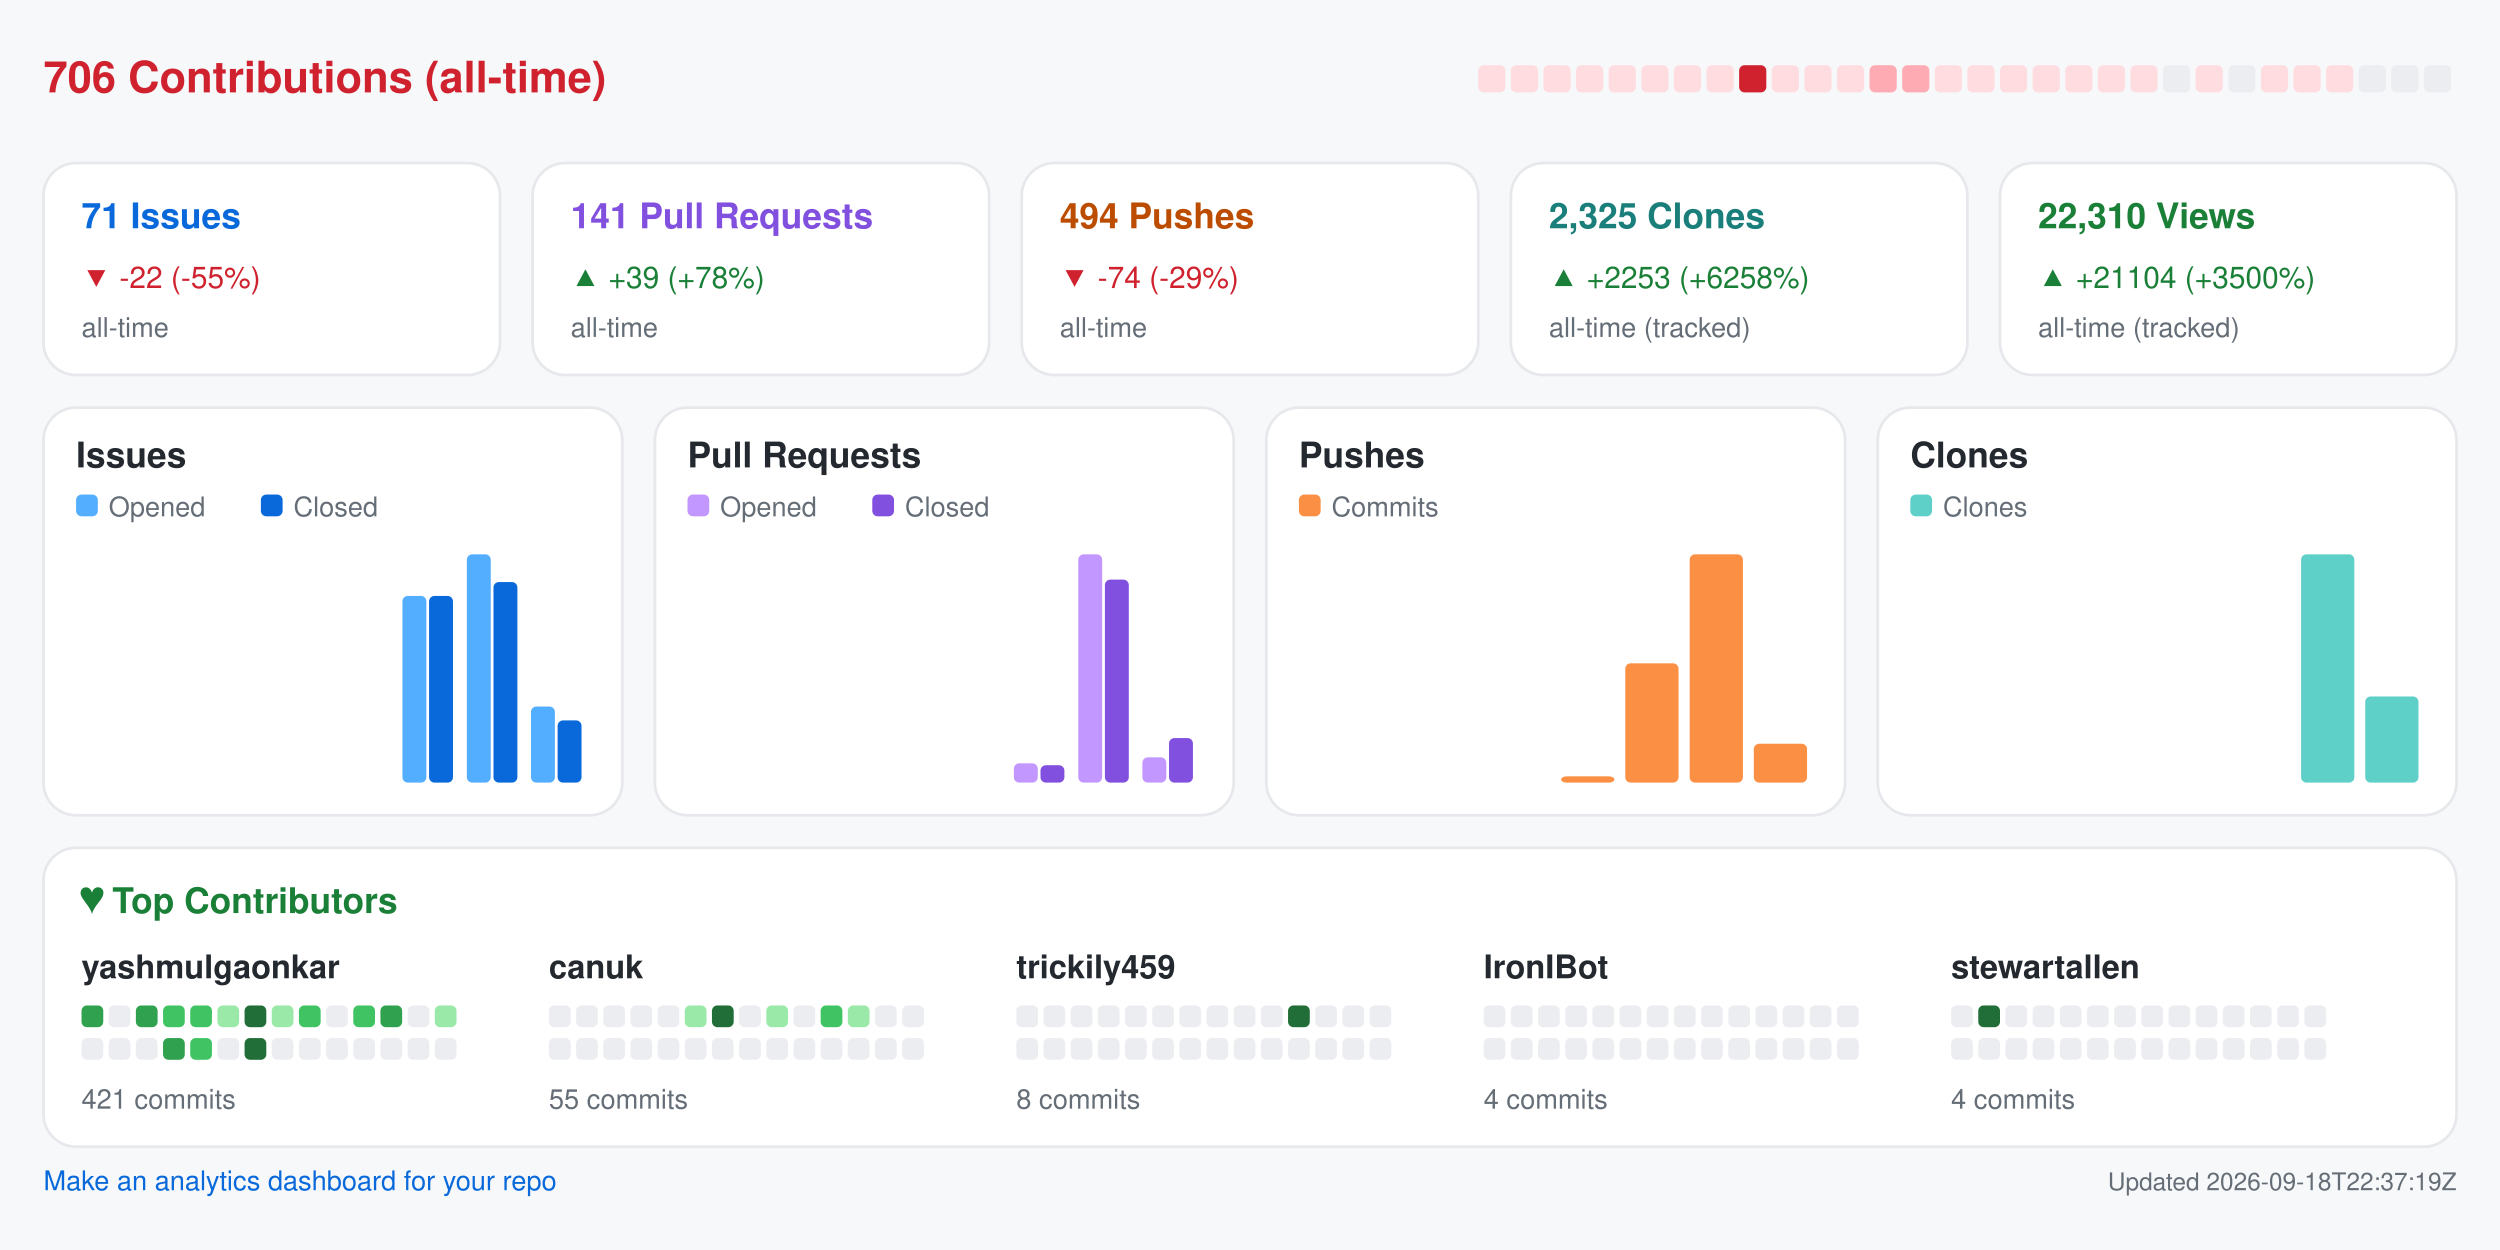
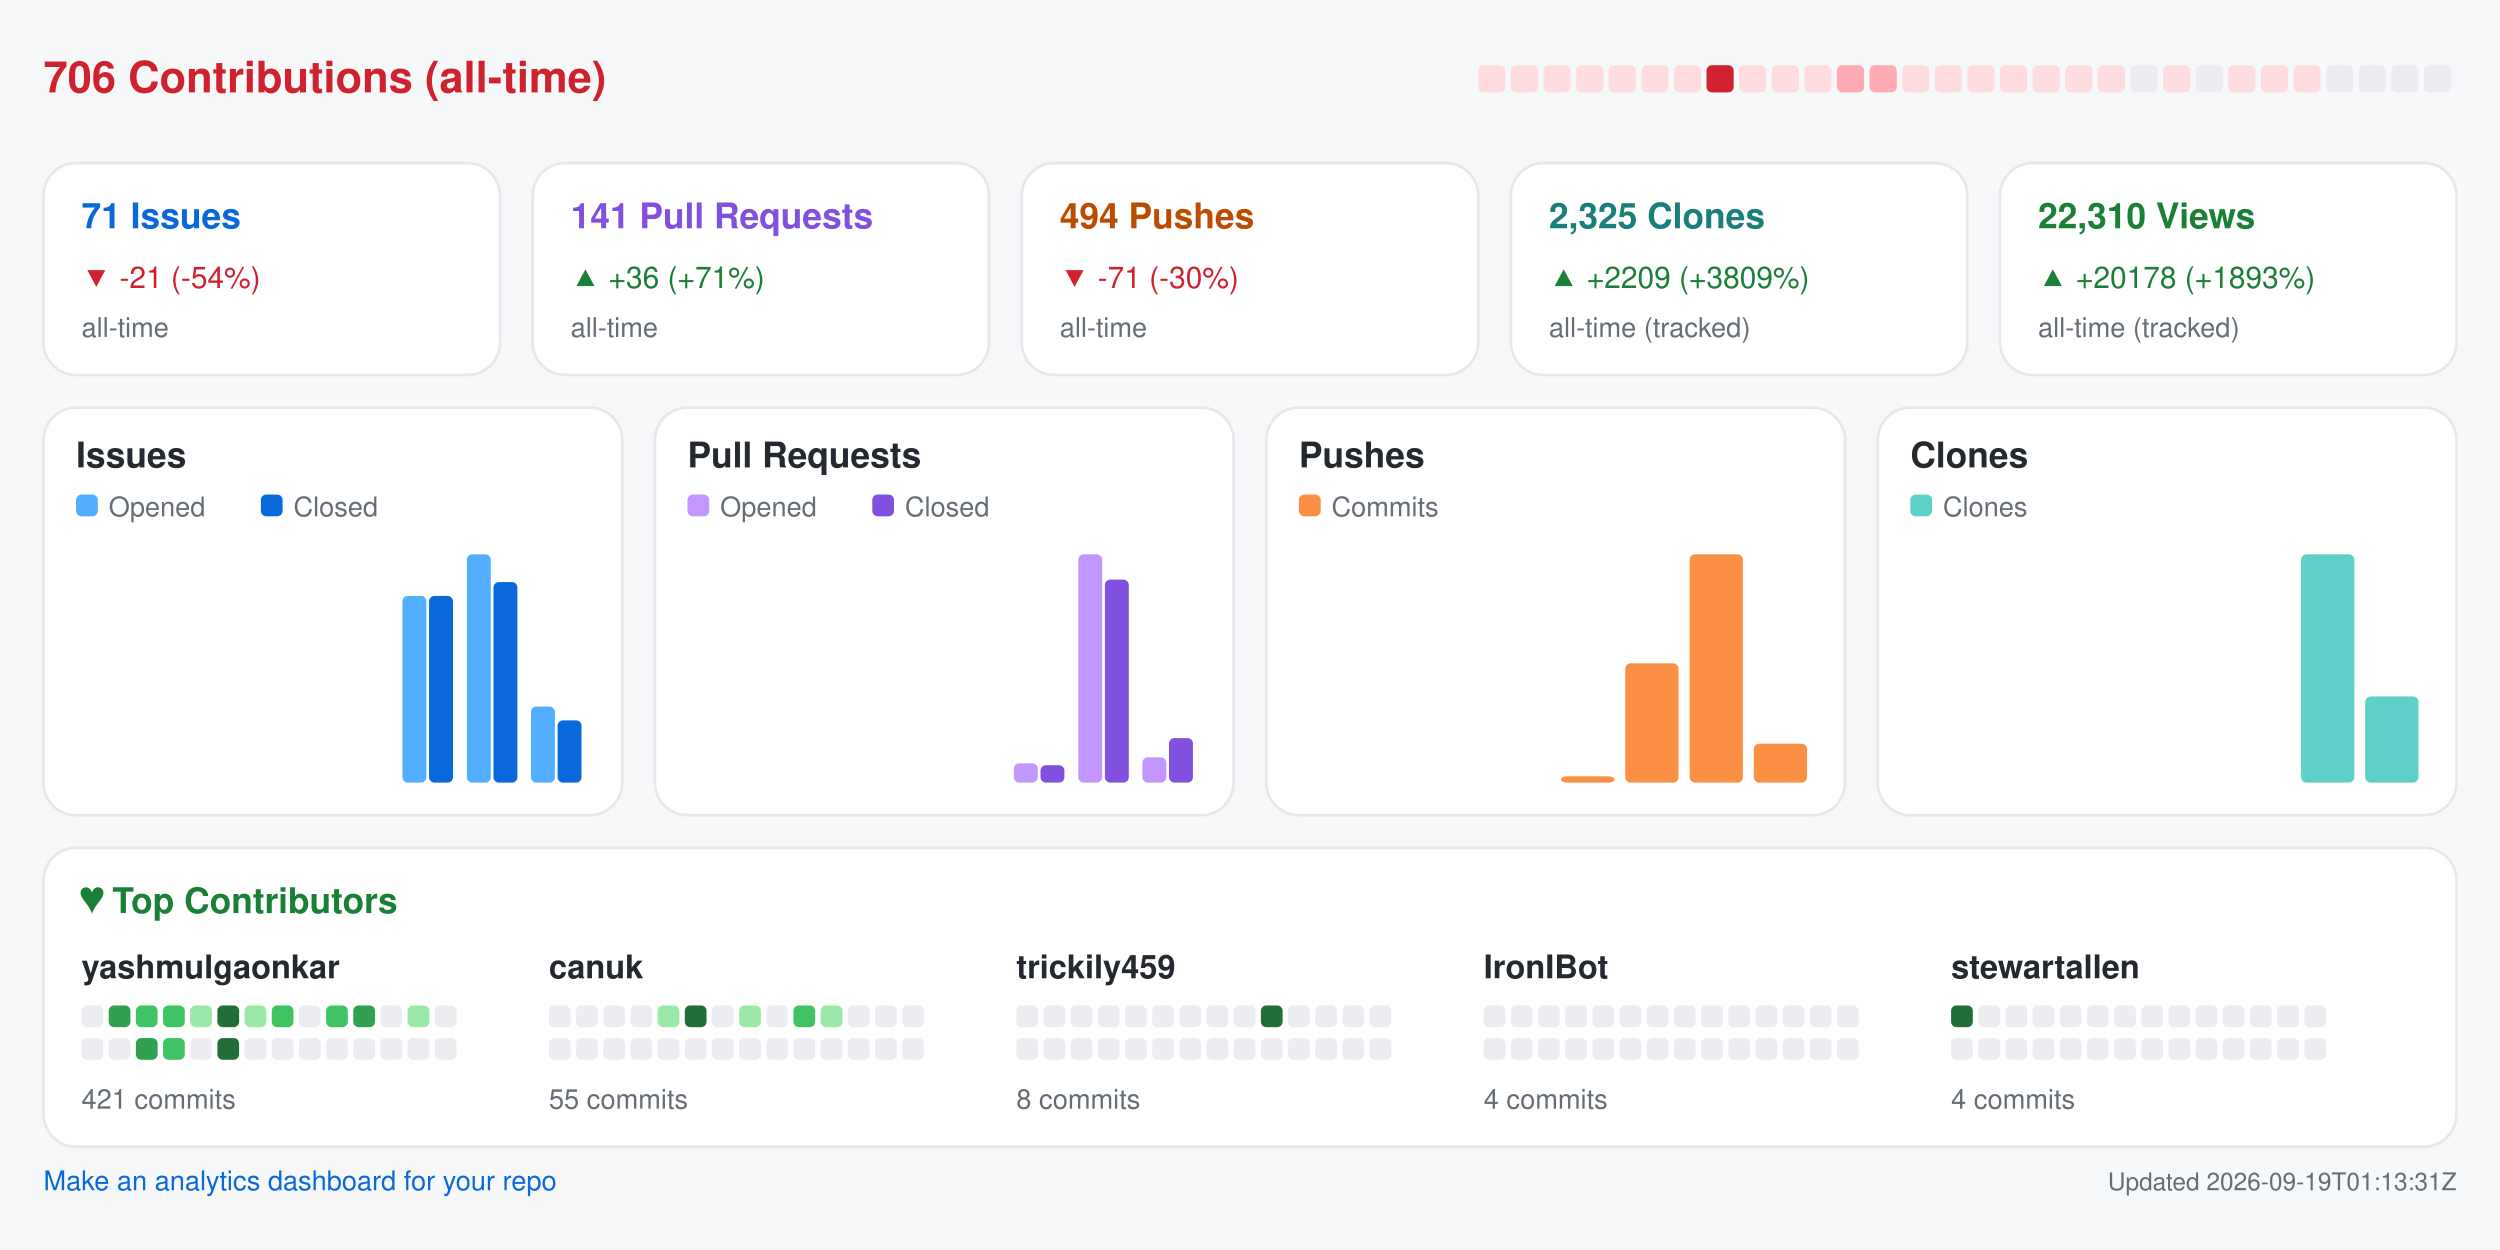
<svg xmlns="http://www.w3.org/2000/svg" width="920" height="460" viewBox="0 0 920 460" role="img" aria-label="Repository analytics for yashmulgaonkar/FlightScnr_Pi">
  <rect x="0.0" y="0.0" width="920.0" height="460.0" rx="0" fill="#f6f8fa" />
  <text x="16.0" y="34.0" fill="#cf222e" font-size="16" font-family="-apple-system,BlinkMacSystemFont,Segoe UI,Helvetica,Arial,sans-serif" font-weight="600" text-anchor="start">706 Contributions (all-time)</text>
  <rect x="544.0" y="24.0" width="10.0" height="10.0" rx="2" fill="#ffdce0" />
  <rect x="556.0" y="24.0" width="10.0" height="10.0" rx="2" fill="#ffdce0" />
  <rect x="568.0" y="24.0" width="10.0" height="10.0" rx="2" fill="#ffdce0" />
  <rect x="580.0" y="24.0" width="10.0" height="10.0" rx="2" fill="#ffdce0" />
  <rect x="592.0" y="24.0" width="10.0" height="10.0" rx="2" fill="#ffdce0" />
  <rect x="604.0" y="24.0" width="10.0" height="10.0" rx="2" fill="#ffdce0" />
  <rect x="616.0" y="24.0" width="10.0" height="10.0" rx="2" fill="#ffdce0" />
-   <rect x="628.0" y="24.0" width="10.0" height="10.0" rx="2" fill="#ffdce0" />
-   <rect x="640.0" y="24.0" width="10.0" height="10.0" rx="2" fill="#cf222e" />
+   <rect x="628.0" y="24.0" width="10.0" height="10.0" rx="2" fill="#cf222e" />
+   <rect x="640.0" y="24.0" width="10.0" height="10.0" rx="2" fill="#ffdce0" />
  <rect x="652.0" y="24.0" width="10.0" height="10.0" rx="2" fill="#ffdce0" />
  <rect x="664.0" y="24.0" width="10.0" height="10.0" rx="2" fill="#ffdce0" />
-   <rect x="676.0" y="24.0" width="10.0" height="10.0" rx="2" fill="#ffdce0" />
+   <rect x="676.0" y="24.0" width="10.0" height="10.0" rx="2" fill="#ffabb3" />
  <rect x="688.0" y="24.0" width="10.0" height="10.0" rx="2" fill="#ffabb3" />
-   <rect x="700.0" y="24.0" width="10.0" height="10.0" rx="2" fill="#ffabb3" />
+   <rect x="700.0" y="24.0" width="10.0" height="10.0" rx="2" fill="#ffdce0" />
  <rect x="712.0" y="24.0" width="10.0" height="10.0" rx="2" fill="#ffdce0" />
  <rect x="724.0" y="24.0" width="10.0" height="10.0" rx="2" fill="#ffdce0" />
  <rect x="736.0" y="24.0" width="10.0" height="10.0" rx="2" fill="#ffdce0" />
  <rect x="748.0" y="24.0" width="10.0" height="10.0" rx="2" fill="#ffdce0" />
  <rect x="760.0" y="24.0" width="10.0" height="10.0" rx="2" fill="#ffdce0" />
  <rect x="772.0" y="24.0" width="10.0" height="10.0" rx="2" fill="#ffdce0" />
-   <rect x="784.0" y="24.0" width="10.0" height="10.0" rx="2" fill="#ffdce0" />
-   <rect x="796.0" y="24.0" width="10.0" height="10.0" rx="2" fill="#ebedf0" />
-   <rect x="808.0" y="24.0" width="10.0" height="10.0" rx="2" fill="#ffdce0" />
-   <rect x="820.0" y="24.0" width="10.0" height="10.0" rx="2" fill="#ebedf0" />
+   <rect x="784.0" y="24.0" width="10.0" height="10.0" rx="2" fill="#ebedf0" />
+   <rect x="796.0" y="24.0" width="10.0" height="10.0" rx="2" fill="#ffdce0" />
+   <rect x="808.0" y="24.0" width="10.0" height="10.0" rx="2" fill="#ebedf0" />
+   <rect x="820.0" y="24.0" width="10.0" height="10.0" rx="2" fill="#ffdce0" />
  <rect x="832.0" y="24.0" width="10.0" height="10.0" rx="2" fill="#ffdce0" />
  <rect x="844.0" y="24.0" width="10.0" height="10.0" rx="2" fill="#ffdce0" />
-   <rect x="856.0" y="24.0" width="10.0" height="10.0" rx="2" fill="#ffdce0" />
+   <rect x="856.0" y="24.0" width="10.0" height="10.0" rx="2" fill="#ebedf0" />
  <rect x="868.0" y="24.0" width="10.0" height="10.0" rx="2" fill="#ebedf0" />
  <rect x="880.0" y="24.0" width="10.0" height="10.0" rx="2" fill="#ebedf0" />
  <rect x="892.0" y="24.0" width="10.0" height="10.0" rx="2" fill="#ebedf0" />
  <rect x="16.0" y="60.0" width="168.0" height="78.0" rx="12" fill="#ffffff" stroke="#e6e8eb" />
  <text x="30.0" y="84.0" fill="#0969da" font-size="13" font-family="-apple-system,BlinkMacSystemFont,Segoe UI,Helvetica,Arial,sans-serif" font-weight="600" text-anchor="start">71 Issues</text>
-   <text x="30.0" y="106.0" fill="#cf222e" font-size="11" font-family="-apple-system,BlinkMacSystemFont,Segoe UI,Helvetica,Arial,sans-serif" font-weight="400" text-anchor="start">▼ -22 (-55%)</text>
+   <text x="30.0" y="106.0" fill="#cf222e" font-size="11" font-family="-apple-system,BlinkMacSystemFont,Segoe UI,Helvetica,Arial,sans-serif" font-weight="400" text-anchor="start">▼ -21 (-54%)</text>
  <text x="30.0" y="124.0" fill="#656d76" font-size="10" font-family="-apple-system,BlinkMacSystemFont,Segoe UI,Helvetica,Arial,sans-serif" font-weight="400" text-anchor="start">all-time</text>
  <rect x="196.0" y="60.0" width="168.0" height="78.0" rx="12" fill="#ffffff" stroke="#e6e8eb" />
  <text x="210.0" y="84.0" fill="#8250df" font-size="13" font-family="-apple-system,BlinkMacSystemFont,Segoe UI,Helvetica,Arial,sans-serif" font-weight="600" text-anchor="start">141 Pull Requests</text>
-   <text x="210.0" y="106.0" fill="#1a7f37" font-size="11" font-family="-apple-system,BlinkMacSystemFont,Segoe UI,Helvetica,Arial,sans-serif" font-weight="400" text-anchor="start">▲ +39 (+78%)</text>
+   <text x="210.0" y="106.0" fill="#1a7f37" font-size="11" font-family="-apple-system,BlinkMacSystemFont,Segoe UI,Helvetica,Arial,sans-serif" font-weight="400" text-anchor="start">▲ +36 (+71%)</text>
  <text x="210.0" y="124.0" fill="#656d76" font-size="10" font-family="-apple-system,BlinkMacSystemFont,Segoe UI,Helvetica,Arial,sans-serif" font-weight="400" text-anchor="start">all-time</text>
  <rect x="376.0" y="60.0" width="168.0" height="78.0" rx="12" fill="#ffffff" stroke="#e6e8eb" />
  <text x="390.0" y="84.0" fill="#bc4c00" font-size="13" font-family="-apple-system,BlinkMacSystemFont,Segoe UI,Helvetica,Arial,sans-serif" font-weight="600" text-anchor="start">494 Pushes</text>
-   <text x="390.0" y="106.0" fill="#cf222e" font-size="11" font-family="-apple-system,BlinkMacSystemFont,Segoe UI,Helvetica,Arial,sans-serif" font-weight="400" text-anchor="start">▼ -74 (-29%)</text>
+   <text x="390.0" y="106.0" fill="#cf222e" font-size="11" font-family="-apple-system,BlinkMacSystemFont,Segoe UI,Helvetica,Arial,sans-serif" font-weight="400" text-anchor="start">▼ -71 (-30%)</text>
  <text x="390.0" y="124.0" fill="#656d76" font-size="10" font-family="-apple-system,BlinkMacSystemFont,Segoe UI,Helvetica,Arial,sans-serif" font-weight="400" text-anchor="start">all-time</text>
  <rect x="556.0" y="60.0" width="168.0" height="78.0" rx="12" fill="#ffffff" stroke="#e6e8eb" />
  <text x="570.0" y="84.0" fill="#1a7f7a" font-size="13" font-family="-apple-system,BlinkMacSystemFont,Segoe UI,Helvetica,Arial,sans-serif" font-weight="600" text-anchor="start">2,325 Clones</text>
-   <text x="570.0" y="106.0" fill="#1a7f37" font-size="11" font-family="-apple-system,BlinkMacSystemFont,Segoe UI,Helvetica,Arial,sans-serif" font-weight="400" text-anchor="start">▲ +2253 (+6258%)</text>
+   <text x="570.0" y="106.0" fill="#1a7f37" font-size="11" font-family="-apple-system,BlinkMacSystemFont,Segoe UI,Helvetica,Arial,sans-serif" font-weight="400" text-anchor="start">▲ +2209 (+3809%)</text>
  <text x="570.0" y="124.0" fill="#656d76" font-size="10" font-family="-apple-system,BlinkMacSystemFont,Segoe UI,Helvetica,Arial,sans-serif" font-weight="400" text-anchor="start">all-time (tracked)</text>
  <rect x="736.0" y="60.0" width="168.0" height="78.0" rx="12" fill="#ffffff" stroke="#e6e8eb" />
  <text x="750.0" y="84.0" fill="#1a7f37" font-size="13" font-family="-apple-system,BlinkMacSystemFont,Segoe UI,Helvetica,Arial,sans-serif" font-weight="600" text-anchor="start">22,310 Views</text>
-   <text x="750.0" y="106.0" fill="#1a7f37" font-size="11" font-family="-apple-system,BlinkMacSystemFont,Segoe UI,Helvetica,Arial,sans-serif" font-weight="400" text-anchor="start">▲ +21104 (+3500%)</text>
+   <text x="750.0" y="106.0" fill="#1a7f37" font-size="11" font-family="-apple-system,BlinkMacSystemFont,Segoe UI,Helvetica,Arial,sans-serif" font-weight="400" text-anchor="start">▲ +20178 (+1893%)</text>
  <text x="750.0" y="124.0" fill="#656d76" font-size="10" font-family="-apple-system,BlinkMacSystemFont,Segoe UI,Helvetica,Arial,sans-serif" font-weight="400" text-anchor="start">all-time (tracked)</text>
  <rect x="16.0" y="150.0" width="213.0" height="150.0" rx="12" fill="#ffffff" stroke="#e6e8eb" />
  <text x="28.0" y="172.0" fill="#24292f" font-size="13" font-family="-apple-system,BlinkMacSystemFont,Segoe UI,Helvetica,Arial,sans-serif" font-weight="600" text-anchor="start">Issues</text>
  <rect x="28.0" y="182.0" width="8.0" height="8.0" rx="2" fill="#54aeff" />
  <text x="40.0" y="190.0" fill="#656d76" font-size="10" font-family="-apple-system,BlinkMacSystemFont,Segoe UI,Helvetica,Arial,sans-serif" font-weight="400" text-anchor="start">Opened</text>
  <rect x="96.0" y="182.0" width="8.0" height="8.0" rx="2" fill="#0969da" />
  <text x="108.0" y="190.0" fill="#656d76" font-size="10" font-family="-apple-system,BlinkMacSystemFont,Segoe UI,Helvetica,Arial,sans-serif" font-weight="400" text-anchor="start">Closed</text>
  <rect x="30.0" y="288.0" width="8.8" height="0.0" rx="2" fill="#54aeff" />
  <rect x="39.8" y="288.0" width="8.8" height="0.0" rx="2" fill="#0969da" />
  <rect x="53.6" y="288.0" width="8.8" height="0.0" rx="2" fill="#54aeff" />
  <rect x="63.4" y="288.0" width="8.8" height="0.0" rx="2" fill="#0969da" />
  <rect x="77.2" y="288.0" width="8.8" height="0.0" rx="2" fill="#54aeff" />
  <rect x="87.1" y="288.0" width="8.8" height="0.0" rx="2" fill="#0969da" />
  <rect x="100.9" y="288.0" width="8.8" height="0.0" rx="2" fill="#54aeff" />
  <rect x="110.7" y="288.0" width="8.8" height="0.0" rx="2" fill="#0969da" />
  <rect x="124.5" y="288.0" width="8.8" height="0.0" rx="2" fill="#54aeff" />
  <rect x="134.3" y="288.0" width="8.8" height="0.0" rx="2" fill="#0969da" />
  <rect x="148.1" y="219.3" width="8.8" height="68.7" rx="2" fill="#54aeff" />
  <rect x="157.9" y="219.3" width="8.8" height="68.7" rx="2" fill="#0969da" />
  <rect x="171.8" y="204.0" width="8.8" height="84.0" rx="2" fill="#54aeff" />
  <rect x="181.6" y="214.2" width="8.8" height="73.8" rx="2" fill="#0969da" />
  <rect x="195.4" y="260.0" width="8.8" height="28.0" rx="2" fill="#54aeff" />
  <rect x="205.2" y="265.1" width="8.8" height="22.9" rx="2" fill="#0969da" />
  <rect x="241.0" y="150.0" width="213.0" height="150.0" rx="12" fill="#ffffff" stroke="#e6e8eb" />
  <text x="253.0" y="172.0" fill="#24292f" font-size="13" font-family="-apple-system,BlinkMacSystemFont,Segoe UI,Helvetica,Arial,sans-serif" font-weight="600" text-anchor="start">Pull Requests</text>
  <rect x="253.0" y="182.0" width="8.0" height="8.0" rx="2" fill="#c297ff" />
  <text x="265.0" y="190.0" fill="#656d76" font-size="10" font-family="-apple-system,BlinkMacSystemFont,Segoe UI,Helvetica,Arial,sans-serif" font-weight="400" text-anchor="start">Opened</text>
  <rect x="321.0" y="182.0" width="8.0" height="8.0" rx="2" fill="#8250df" />
  <text x="333.0" y="190.0" fill="#656d76" font-size="10" font-family="-apple-system,BlinkMacSystemFont,Segoe UI,Helvetica,Arial,sans-serif" font-weight="400" text-anchor="start">Closed</text>
  <rect x="255.0" y="288.0" width="8.8" height="0.0" rx="2" fill="#c297ff" />
  <rect x="264.8" y="288.0" width="8.8" height="0.0" rx="2" fill="#8250df" />
  <rect x="278.6" y="288.0" width="8.8" height="0.0" rx="2" fill="#c297ff" />
  <rect x="288.4" y="288.0" width="8.8" height="0.0" rx="2" fill="#8250df" />
  <rect x="302.2" y="288.0" width="8.8" height="0.0" rx="2" fill="#c297ff" />
  <rect x="312.1" y="288.0" width="8.8" height="0.0" rx="2" fill="#8250df" />
  <rect x="325.9" y="288.0" width="8.8" height="0.0" rx="2" fill="#c297ff" />
  <rect x="335.7" y="288.0" width="8.8" height="0.0" rx="2" fill="#8250df" />
  <rect x="349.5" y="288.0" width="8.8" height="0.0" rx="2" fill="#c297ff" />
  <rect x="359.3" y="288.0" width="8.8" height="0.0" rx="2" fill="#8250df" />
  <rect x="373.1" y="280.9" width="8.8" height="7.1" rx="2" fill="#c297ff" />
  <rect x="382.9" y="281.6" width="8.8" height="6.4" rx="2" fill="#8250df" />
  <rect x="396.8" y="204.0" width="8.8" height="84.0" rx="2" fill="#c297ff" />
  <rect x="406.6" y="213.3" width="8.8" height="74.7" rx="2" fill="#8250df" />
  <rect x="420.4" y="278.7" width="8.8" height="9.3" rx="2" fill="#c297ff" />
  <rect x="430.2" y="271.6" width="8.8" height="16.4" rx="2" fill="#8250df" />
  <rect x="466.0" y="150.0" width="213.0" height="150.0" rx="12" fill="#ffffff" stroke="#e6e8eb" />
  <text x="478.0" y="172.0" fill="#24292f" font-size="13" font-family="-apple-system,BlinkMacSystemFont,Segoe UI,Helvetica,Arial,sans-serif" font-weight="600" text-anchor="start">Pushes</text>
  <rect x="478.0" y="182.0" width="8.0" height="8.0" rx="2" fill="#fb8f44" />
  <text x="490.0" y="190.0" fill="#656d76" font-size="10" font-family="-apple-system,BlinkMacSystemFont,Segoe UI,Helvetica,Arial,sans-serif" font-weight="400" text-anchor="start">Commits</text>
  <rect x="480.0" y="288.0" width="19.6" height="0.0" rx="2" fill="#fb8f44" />
  <rect x="503.6" y="288.0" width="19.6" height="0.0" rx="2" fill="#fb8f44" />
  <rect x="527.2" y="288.0" width="19.6" height="0.0" rx="2" fill="#fb8f44" />
  <rect x="550.9" y="288.0" width="19.6" height="0.0" rx="2" fill="#fb8f44" />
  <rect x="574.5" y="285.7" width="19.6" height="2.3" rx="2" fill="#fb8f44" />
  <rect x="598.1" y="244.1" width="19.6" height="43.9" rx="2" fill="#fb8f44" />
  <rect x="621.8" y="204.0" width="19.6" height="84.0" rx="2" fill="#fb8f44" />
  <rect x="645.4" y="273.7" width="19.6" height="14.3" rx="2" fill="#fb8f44" />
  <rect x="691.0" y="150.0" width="213.0" height="150.0" rx="12" fill="#ffffff" stroke="#e6e8eb" />
  <text x="703.0" y="172.0" fill="#24292f" font-size="13" font-family="-apple-system,BlinkMacSystemFont,Segoe UI,Helvetica,Arial,sans-serif" font-weight="600" text-anchor="start">Clones</text>
  <rect x="703.0" y="182.0" width="8.0" height="8.0" rx="2" fill="#5fd0c8" />
  <text x="715.0" y="190.0" fill="#656d76" font-size="10" font-family="-apple-system,BlinkMacSystemFont,Segoe UI,Helvetica,Arial,sans-serif" font-weight="400" text-anchor="start">Clones</text>
  <rect x="705.0" y="288.0" width="19.6" height="0.0" rx="2" fill="#5fd0c8" />
  <rect x="728.6" y="288.0" width="19.6" height="0.0" rx="2" fill="#5fd0c8" />
  <rect x="752.2" y="288.0" width="19.6" height="0.0" rx="2" fill="#5fd0c8" />
  <rect x="775.9" y="288.0" width="19.6" height="0.0" rx="2" fill="#5fd0c8" />
  <rect x="799.5" y="288.0" width="19.6" height="0.0" rx="2" fill="#5fd0c8" />
  <rect x="823.1" y="288.0" width="19.6" height="0.0" rx="2" fill="#5fd0c8" />
  <rect x="846.8" y="204.0" width="19.6" height="84.0" rx="2" fill="#5fd0c8" />
  <rect x="870.4" y="256.3" width="19.6" height="31.7" rx="2" fill="#5fd0c8" />
  <rect x="16.0" y="312.0" width="888.0" height="110.0" rx="12" fill="#ffffff" stroke="#e6e8eb" />
  <text x="30.0" y="336.0" fill="#1a7f37" font-size="13" font-family="-apple-system,BlinkMacSystemFont,Segoe UI,Helvetica,Arial,sans-serif" font-weight="600" text-anchor="start">♥  Top Contributors</text>
  <text x="30.0" y="360.0" fill="#24292f" font-size="12" font-family="-apple-system,BlinkMacSystemFont,Segoe UI,Helvetica,Arial,sans-serif" font-weight="600" text-anchor="start">yashmulgaonkar</text>
-   <rect x="30.0" y="370.0" width="8.0" height="8.0" rx="2" fill="#30a14e" />
-   <rect x="40.0" y="370.0" width="8.0" height="8.0" rx="2" fill="#ebedf0" />
-   <rect x="50.0" y="370.0" width="8.0" height="8.0" rx="2" fill="#30a14e" />
+   <rect x="30.0" y="370.0" width="8.0" height="8.0" rx="2" fill="#ebedf0" />
+   <rect x="40.0" y="370.0" width="8.0" height="8.0" rx="2" fill="#30a14e" />
+   <rect x="50.0" y="370.0" width="8.0" height="8.0" rx="2" fill="#40c463" />
  <rect x="60.0" y="370.0" width="8.0" height="8.0" rx="2" fill="#40c463" />
-   <rect x="70.0" y="370.0" width="8.0" height="8.0" rx="2" fill="#40c463" />
-   <rect x="80.0" y="370.0" width="8.0" height="8.0" rx="2" fill="#9be9a8" />
-   <rect x="90.0" y="370.0" width="8.0" height="8.0" rx="2" fill="#216e39" />
-   <rect x="100.0" y="370.0" width="8.0" height="8.0" rx="2" fill="#9be9a8" />
-   <rect x="110.0" y="370.0" width="8.0" height="8.0" rx="2" fill="#40c463" />
-   <rect x="120.0" y="370.0" width="8.0" height="8.0" rx="2" fill="#ebedf0" />
-   <rect x="130.0" y="370.0" width="8.0" height="8.0" rx="2" fill="#40c463" />
-   <rect x="140.0" y="370.0" width="8.0" height="8.0" rx="2" fill="#30a14e" />
-   <rect x="150.0" y="370.0" width="8.0" height="8.0" rx="2" fill="#ebedf0" />
-   <rect x="160.0" y="370.0" width="8.0" height="8.0" rx="2" fill="#9be9a8" />
+   <rect x="70.0" y="370.0" width="8.0" height="8.0" rx="2" fill="#9be9a8" />
+   <rect x="80.0" y="370.0" width="8.0" height="8.0" rx="2" fill="#216e39" />
+   <rect x="90.0" y="370.0" width="8.0" height="8.0" rx="2" fill="#9be9a8" />
+   <rect x="100.0" y="370.0" width="8.0" height="8.0" rx="2" fill="#40c463" />
+   <rect x="110.0" y="370.0" width="8.0" height="8.0" rx="2" fill="#ebedf0" />
+   <rect x="120.0" y="370.0" width="8.0" height="8.0" rx="2" fill="#40c463" />
+   <rect x="130.0" y="370.0" width="8.0" height="8.0" rx="2" fill="#30a14e" />
+   <rect x="140.0" y="370.0" width="8.0" height="8.0" rx="2" fill="#ebedf0" />
+   <rect x="150.0" y="370.0" width="8.0" height="8.0" rx="2" fill="#9be9a8" />
+   <rect x="160.0" y="370.0" width="8.0" height="8.0" rx="2" fill="#ebedf0" />
  <rect x="30.0" y="382.0" width="8.0" height="8.0" rx="2" fill="#ebedf0" />
  <rect x="40.0" y="382.0" width="8.0" height="8.0" rx="2" fill="#ebedf0" />
-   <rect x="50.0" y="382.0" width="8.0" height="8.0" rx="2" fill="#ebedf0" />
-   <rect x="60.0" y="382.0" width="8.0" height="8.0" rx="2" fill="#30a14e" />
-   <rect x="70.0" y="382.0" width="8.0" height="8.0" rx="2" fill="#40c463" />
-   <rect x="80.0" y="382.0" width="8.0" height="8.0" rx="2" fill="#ebedf0" />
-   <rect x="90.0" y="382.0" width="8.0" height="8.0" rx="2" fill="#216e39" />
+   <rect x="50.0" y="382.0" width="8.0" height="8.0" rx="2" fill="#30a14e" />
+   <rect x="60.0" y="382.0" width="8.0" height="8.0" rx="2" fill="#40c463" />
+   <rect x="70.0" y="382.0" width="8.0" height="8.0" rx="2" fill="#ebedf0" />
+   <rect x="80.0" y="382.0" width="8.0" height="8.0" rx="2" fill="#216e39" />
+   <rect x="90.0" y="382.0" width="8.0" height="8.0" rx="2" fill="#ebedf0" />
  <rect x="100.0" y="382.0" width="8.0" height="8.0" rx="2" fill="#ebedf0" />
  <rect x="110.0" y="382.0" width="8.0" height="8.0" rx="2" fill="#ebedf0" />
  <rect x="120.0" y="382.0" width="8.0" height="8.0" rx="2" fill="#ebedf0" />
  <rect x="130.0" y="382.0" width="8.0" height="8.0" rx="2" fill="#ebedf0" />
  <rect x="140.0" y="382.0" width="8.0" height="8.0" rx="2" fill="#ebedf0" />
  <rect x="150.0" y="382.0" width="8.0" height="8.0" rx="2" fill="#ebedf0" />
  <rect x="160.0" y="382.0" width="8.0" height="8.0" rx="2" fill="#ebedf0" />
  <text x="30.0" y="408.0" fill="#656d76" font-size="10" font-family="-apple-system,BlinkMacSystemFont,Segoe UI,Helvetica,Arial,sans-serif" font-weight="400" text-anchor="start">421 commits</text>
  <text x="202.0" y="360.0" fill="#24292f" font-size="12" font-family="-apple-system,BlinkMacSystemFont,Segoe UI,Helvetica,Arial,sans-serif" font-weight="600" text-anchor="start">canuk</text>
  <rect x="202.0" y="370.0" width="8.0" height="8.0" rx="2" fill="#ebedf0" />
  <rect x="212.0" y="370.0" width="8.0" height="8.0" rx="2" fill="#ebedf0" />
  <rect x="222.0" y="370.0" width="8.0" height="8.0" rx="2" fill="#ebedf0" />
  <rect x="232.0" y="370.0" width="8.0" height="8.0" rx="2" fill="#ebedf0" />
-   <rect x="242.0" y="370.0" width="8.0" height="8.0" rx="2" fill="#ebedf0" />
-   <rect x="252.0" y="370.0" width="8.0" height="8.0" rx="2" fill="#9be9a8" />
-   <rect x="262.0" y="370.0" width="8.0" height="8.0" rx="2" fill="#216e39" />
-   <rect x="272.0" y="370.0" width="8.0" height="8.0" rx="2" fill="#ebedf0" />
-   <rect x="282.0" y="370.0" width="8.0" height="8.0" rx="2" fill="#9be9a8" />
-   <rect x="292.0" y="370.0" width="8.0" height="8.0" rx="2" fill="#ebedf0" />
-   <rect x="302.0" y="370.0" width="8.0" height="8.0" rx="2" fill="#40c463" />
-   <rect x="312.0" y="370.0" width="8.0" height="8.0" rx="2" fill="#9be9a8" />
+   <rect x="242.0" y="370.0" width="8.0" height="8.0" rx="2" fill="#9be9a8" />
+   <rect x="252.0" y="370.0" width="8.0" height="8.0" rx="2" fill="#216e39" />
+   <rect x="262.0" y="370.0" width="8.0" height="8.0" rx="2" fill="#ebedf0" />
+   <rect x="272.0" y="370.0" width="8.0" height="8.0" rx="2" fill="#9be9a8" />
+   <rect x="282.0" y="370.0" width="8.0" height="8.0" rx="2" fill="#ebedf0" />
+   <rect x="292.0" y="370.0" width="8.0" height="8.0" rx="2" fill="#40c463" />
+   <rect x="302.0" y="370.0" width="8.0" height="8.0" rx="2" fill="#9be9a8" />
+   <rect x="312.0" y="370.0" width="8.0" height="8.0" rx="2" fill="#ebedf0" />
  <rect x="322.0" y="370.0" width="8.0" height="8.0" rx="2" fill="#ebedf0" />
  <rect x="332.0" y="370.0" width="8.0" height="8.0" rx="2" fill="#ebedf0" />
  <rect x="202.0" y="382.0" width="8.0" height="8.0" rx="2" fill="#ebedf0" />
  <rect x="212.0" y="382.0" width="8.0" height="8.0" rx="2" fill="#ebedf0" />
  <rect x="222.0" y="382.0" width="8.0" height="8.0" rx="2" fill="#ebedf0" />
  <rect x="232.0" y="382.0" width="8.0" height="8.0" rx="2" fill="#ebedf0" />
  <rect x="242.0" y="382.0" width="8.0" height="8.0" rx="2" fill="#ebedf0" />
  <rect x="252.0" y="382.0" width="8.0" height="8.0" rx="2" fill="#ebedf0" />
  <rect x="262.0" y="382.0" width="8.0" height="8.0" rx="2" fill="#ebedf0" />
  <rect x="272.0" y="382.0" width="8.0" height="8.0" rx="2" fill="#ebedf0" />
  <rect x="282.0" y="382.0" width="8.0" height="8.0" rx="2" fill="#ebedf0" />
  <rect x="292.0" y="382.0" width="8.0" height="8.0" rx="2" fill="#ebedf0" />
  <rect x="302.0" y="382.0" width="8.0" height="8.0" rx="2" fill="#ebedf0" />
  <rect x="312.0" y="382.0" width="8.0" height="8.0" rx="2" fill="#ebedf0" />
  <rect x="322.0" y="382.0" width="8.0" height="8.0" rx="2" fill="#ebedf0" />
  <rect x="332.0" y="382.0" width="8.0" height="8.0" rx="2" fill="#ebedf0" />
  <text x="202.0" y="408.0" fill="#656d76" font-size="10" font-family="-apple-system,BlinkMacSystemFont,Segoe UI,Helvetica,Arial,sans-serif" font-weight="400" text-anchor="start">55 commits</text>
  <text x="374.0" y="360.0" fill="#24292f" font-size="12" font-family="-apple-system,BlinkMacSystemFont,Segoe UI,Helvetica,Arial,sans-serif" font-weight="600" text-anchor="start">trickily459</text>
  <rect x="374.0" y="370.0" width="8.0" height="8.0" rx="2" fill="#ebedf0" />
  <rect x="384.0" y="370.0" width="8.0" height="8.0" rx="2" fill="#ebedf0" />
  <rect x="394.0" y="370.0" width="8.0" height="8.0" rx="2" fill="#ebedf0" />
  <rect x="404.0" y="370.0" width="8.0" height="8.0" rx="2" fill="#ebedf0" />
  <rect x="414.0" y="370.0" width="8.0" height="8.0" rx="2" fill="#ebedf0" />
  <rect x="424.0" y="370.0" width="8.0" height="8.0" rx="2" fill="#ebedf0" />
  <rect x="434.0" y="370.0" width="8.0" height="8.0" rx="2" fill="#ebedf0" />
  <rect x="444.0" y="370.0" width="8.0" height="8.0" rx="2" fill="#ebedf0" />
  <rect x="454.0" y="370.0" width="8.0" height="8.0" rx="2" fill="#ebedf0" />
-   <rect x="464.0" y="370.0" width="8.0" height="8.0" rx="2" fill="#ebedf0" />
-   <rect x="474.0" y="370.0" width="8.0" height="8.0" rx="2" fill="#216e39" />
+   <rect x="464.0" y="370.0" width="8.0" height="8.0" rx="2" fill="#216e39" />
+   <rect x="474.0" y="370.0" width="8.0" height="8.0" rx="2" fill="#ebedf0" />
  <rect x="484.0" y="370.0" width="8.0" height="8.0" rx="2" fill="#ebedf0" />
  <rect x="494.0" y="370.0" width="8.0" height="8.0" rx="2" fill="#ebedf0" />
  <rect x="504.0" y="370.0" width="8.0" height="8.0" rx="2" fill="#ebedf0" />
  <rect x="374.0" y="382.0" width="8.0" height="8.0" rx="2" fill="#ebedf0" />
  <rect x="384.0" y="382.0" width="8.0" height="8.0" rx="2" fill="#ebedf0" />
  <rect x="394.0" y="382.0" width="8.0" height="8.0" rx="2" fill="#ebedf0" />
  <rect x="404.0" y="382.0" width="8.0" height="8.0" rx="2" fill="#ebedf0" />
  <rect x="414.0" y="382.0" width="8.0" height="8.0" rx="2" fill="#ebedf0" />
  <rect x="424.0" y="382.0" width="8.0" height="8.0" rx="2" fill="#ebedf0" />
  <rect x="434.0" y="382.0" width="8.0" height="8.0" rx="2" fill="#ebedf0" />
  <rect x="444.0" y="382.0" width="8.0" height="8.0" rx="2" fill="#ebedf0" />
  <rect x="454.0" y="382.0" width="8.0" height="8.0" rx="2" fill="#ebedf0" />
  <rect x="464.0" y="382.0" width="8.0" height="8.0" rx="2" fill="#ebedf0" />
  <rect x="474.0" y="382.0" width="8.0" height="8.0" rx="2" fill="#ebedf0" />
  <rect x="484.0" y="382.0" width="8.0" height="8.0" rx="2" fill="#ebedf0" />
  <rect x="494.0" y="382.0" width="8.0" height="8.0" rx="2" fill="#ebedf0" />
  <rect x="504.0" y="382.0" width="8.0" height="8.0" rx="2" fill="#ebedf0" />
  <text x="374.0" y="408.0" fill="#656d76" font-size="10" font-family="-apple-system,BlinkMacSystemFont,Segoe UI,Helvetica,Arial,sans-serif" font-weight="400" text-anchor="start">8 commits</text>
  <text x="546.0" y="360.0" fill="#24292f" font-size="12" font-family="-apple-system,BlinkMacSystemFont,Segoe UI,Helvetica,Arial,sans-serif" font-weight="600" text-anchor="start">IronIBot</text>
  <rect x="546.0" y="370.0" width="8.0" height="8.0" rx="2" fill="#ebedf0" />
  <rect x="556.0" y="370.0" width="8.0" height="8.0" rx="2" fill="#ebedf0" />
  <rect x="566.0" y="370.0" width="8.0" height="8.0" rx="2" fill="#ebedf0" />
  <rect x="576.0" y="370.0" width="8.0" height="8.0" rx="2" fill="#ebedf0" />
  <rect x="586.0" y="370.0" width="8.0" height="8.0" rx="2" fill="#ebedf0" />
  <rect x="596.0" y="370.0" width="8.0" height="8.0" rx="2" fill="#ebedf0" />
  <rect x="606.0" y="370.0" width="8.0" height="8.0" rx="2" fill="#ebedf0" />
  <rect x="616.0" y="370.0" width="8.0" height="8.0" rx="2" fill="#ebedf0" />
  <rect x="626.0" y="370.0" width="8.0" height="8.0" rx="2" fill="#ebedf0" />
  <rect x="636.0" y="370.0" width="8.0" height="8.0" rx="2" fill="#ebedf0" />
  <rect x="646.0" y="370.0" width="8.0" height="8.0" rx="2" fill="#ebedf0" />
  <rect x="656.0" y="370.0" width="8.0" height="8.0" rx="2" fill="#ebedf0" />
  <rect x="666.0" y="370.0" width="8.0" height="8.0" rx="2" fill="#ebedf0" />
  <rect x="676.0" y="370.0" width="8.0" height="8.0" rx="2" fill="#ebedf0" />
  <rect x="546.0" y="382.0" width="8.0" height="8.0" rx="2" fill="#ebedf0" />
  <rect x="556.0" y="382.0" width="8.0" height="8.0" rx="2" fill="#ebedf0" />
  <rect x="566.0" y="382.0" width="8.0" height="8.0" rx="2" fill="#ebedf0" />
  <rect x="576.0" y="382.0" width="8.0" height="8.0" rx="2" fill="#ebedf0" />
  <rect x="586.0" y="382.0" width="8.0" height="8.0" rx="2" fill="#ebedf0" />
  <rect x="596.0" y="382.0" width="8.0" height="8.0" rx="2" fill="#ebedf0" />
  <rect x="606.0" y="382.0" width="8.0" height="8.0" rx="2" fill="#ebedf0" />
  <rect x="616.0" y="382.0" width="8.0" height="8.0" rx="2" fill="#ebedf0" />
  <rect x="626.0" y="382.0" width="8.0" height="8.0" rx="2" fill="#ebedf0" />
  <rect x="636.0" y="382.0" width="8.0" height="8.0" rx="2" fill="#ebedf0" />
  <rect x="646.0" y="382.0" width="8.0" height="8.0" rx="2" fill="#ebedf0" />
  <rect x="656.0" y="382.0" width="8.0" height="8.0" rx="2" fill="#ebedf0" />
  <rect x="666.0" y="382.0" width="8.0" height="8.0" rx="2" fill="#ebedf0" />
  <rect x="676.0" y="382.0" width="8.0" height="8.0" rx="2" fill="#ebedf0" />
  <text x="546.0" y="408.0" fill="#656d76" font-size="10" font-family="-apple-system,BlinkMacSystemFont,Segoe UI,Helvetica,Arial,sans-serif" font-weight="400" text-anchor="start">4 commits</text>
  <text x="718.0" y="360.0" fill="#24292f" font-size="12" font-family="-apple-system,BlinkMacSystemFont,Segoe UI,Helvetica,Arial,sans-serif" font-weight="600" text-anchor="start">stewartallen</text>
-   <rect x="718.0" y="370.0" width="8.0" height="8.0" rx="2" fill="#ebedf0" />
-   <rect x="728.0" y="370.0" width="8.0" height="8.0" rx="2" fill="#216e39" />
+   <rect x="718.0" y="370.0" width="8.0" height="8.0" rx="2" fill="#216e39" />
+   <rect x="728.0" y="370.0" width="8.0" height="8.0" rx="2" fill="#ebedf0" />
  <rect x="738.0" y="370.0" width="8.0" height="8.0" rx="2" fill="#ebedf0" />
  <rect x="748.0" y="370.0" width="8.0" height="8.0" rx="2" fill="#ebedf0" />
  <rect x="758.0" y="370.0" width="8.0" height="8.0" rx="2" fill="#ebedf0" />
  <rect x="768.0" y="370.0" width="8.0" height="8.0" rx="2" fill="#ebedf0" />
  <rect x="778.0" y="370.0" width="8.0" height="8.0" rx="2" fill="#ebedf0" />
  <rect x="788.0" y="370.0" width="8.0" height="8.0" rx="2" fill="#ebedf0" />
  <rect x="798.0" y="370.0" width="8.0" height="8.0" rx="2" fill="#ebedf0" />
  <rect x="808.0" y="370.0" width="8.0" height="8.0" rx="2" fill="#ebedf0" />
  <rect x="818.0" y="370.0" width="8.0" height="8.0" rx="2" fill="#ebedf0" />
  <rect x="828.0" y="370.0" width="8.0" height="8.0" rx="2" fill="#ebedf0" />
  <rect x="838.0" y="370.0" width="8.0" height="8.0" rx="2" fill="#ebedf0" />
  <rect x="848.0" y="370.0" width="8.0" height="8.0" rx="2" fill="#ebedf0" />
  <rect x="718.0" y="382.0" width="8.0" height="8.0" rx="2" fill="#ebedf0" />
  <rect x="728.0" y="382.0" width="8.0" height="8.0" rx="2" fill="#ebedf0" />
  <rect x="738.0" y="382.0" width="8.0" height="8.0" rx="2" fill="#ebedf0" />
  <rect x="748.0" y="382.0" width="8.0" height="8.0" rx="2" fill="#ebedf0" />
  <rect x="758.0" y="382.0" width="8.0" height="8.0" rx="2" fill="#ebedf0" />
  <rect x="768.0" y="382.0" width="8.0" height="8.0" rx="2" fill="#ebedf0" />
  <rect x="778.0" y="382.0" width="8.0" height="8.0" rx="2" fill="#ebedf0" />
  <rect x="788.0" y="382.0" width="8.0" height="8.0" rx="2" fill="#ebedf0" />
  <rect x="798.0" y="382.0" width="8.0" height="8.0" rx="2" fill="#ebedf0" />
  <rect x="808.0" y="382.0" width="8.0" height="8.0" rx="2" fill="#ebedf0" />
  <rect x="818.0" y="382.0" width="8.0" height="8.0" rx="2" fill="#ebedf0" />
  <rect x="828.0" y="382.0" width="8.0" height="8.0" rx="2" fill="#ebedf0" />
  <rect x="838.0" y="382.0" width="8.0" height="8.0" rx="2" fill="#ebedf0" />
  <rect x="848.0" y="382.0" width="8.0" height="8.0" rx="2" fill="#ebedf0" />
  <text x="718.0" y="408.0" fill="#656d76" font-size="10" font-family="-apple-system,BlinkMacSystemFont,Segoe UI,Helvetica,Arial,sans-serif" font-weight="400" text-anchor="start">4 commits</text>
  <a href="https://github.com/yashmulgaonkar/repo-analytics" target="_blank" rel="noopener noreferrer">
    <text x="16.0" y="438.0" fill="#0969da" font-size="10" font-family="-apple-system,BlinkMacSystemFont,Segoe UI,Helvetica,Arial,sans-serif" font-weight="400" text-anchor="start">Make an analytics dashboard for your repo</text>
  </a>
-   <text x="904.0" y="438.0" fill="#656d76" font-size="9" font-family="-apple-system,BlinkMacSystemFont,Segoe UI,Helvetica,Arial,sans-serif" font-weight="400" text-anchor="end">Updated 2026-09-18T22:37:19Z</text>
+   <text x="904.0" y="438.0" fill="#656d76" font-size="9" font-family="-apple-system,BlinkMacSystemFont,Segoe UI,Helvetica,Arial,sans-serif" font-weight="400" text-anchor="end">Updated 2026-09-19T01:13:31Z</text>
</svg>
